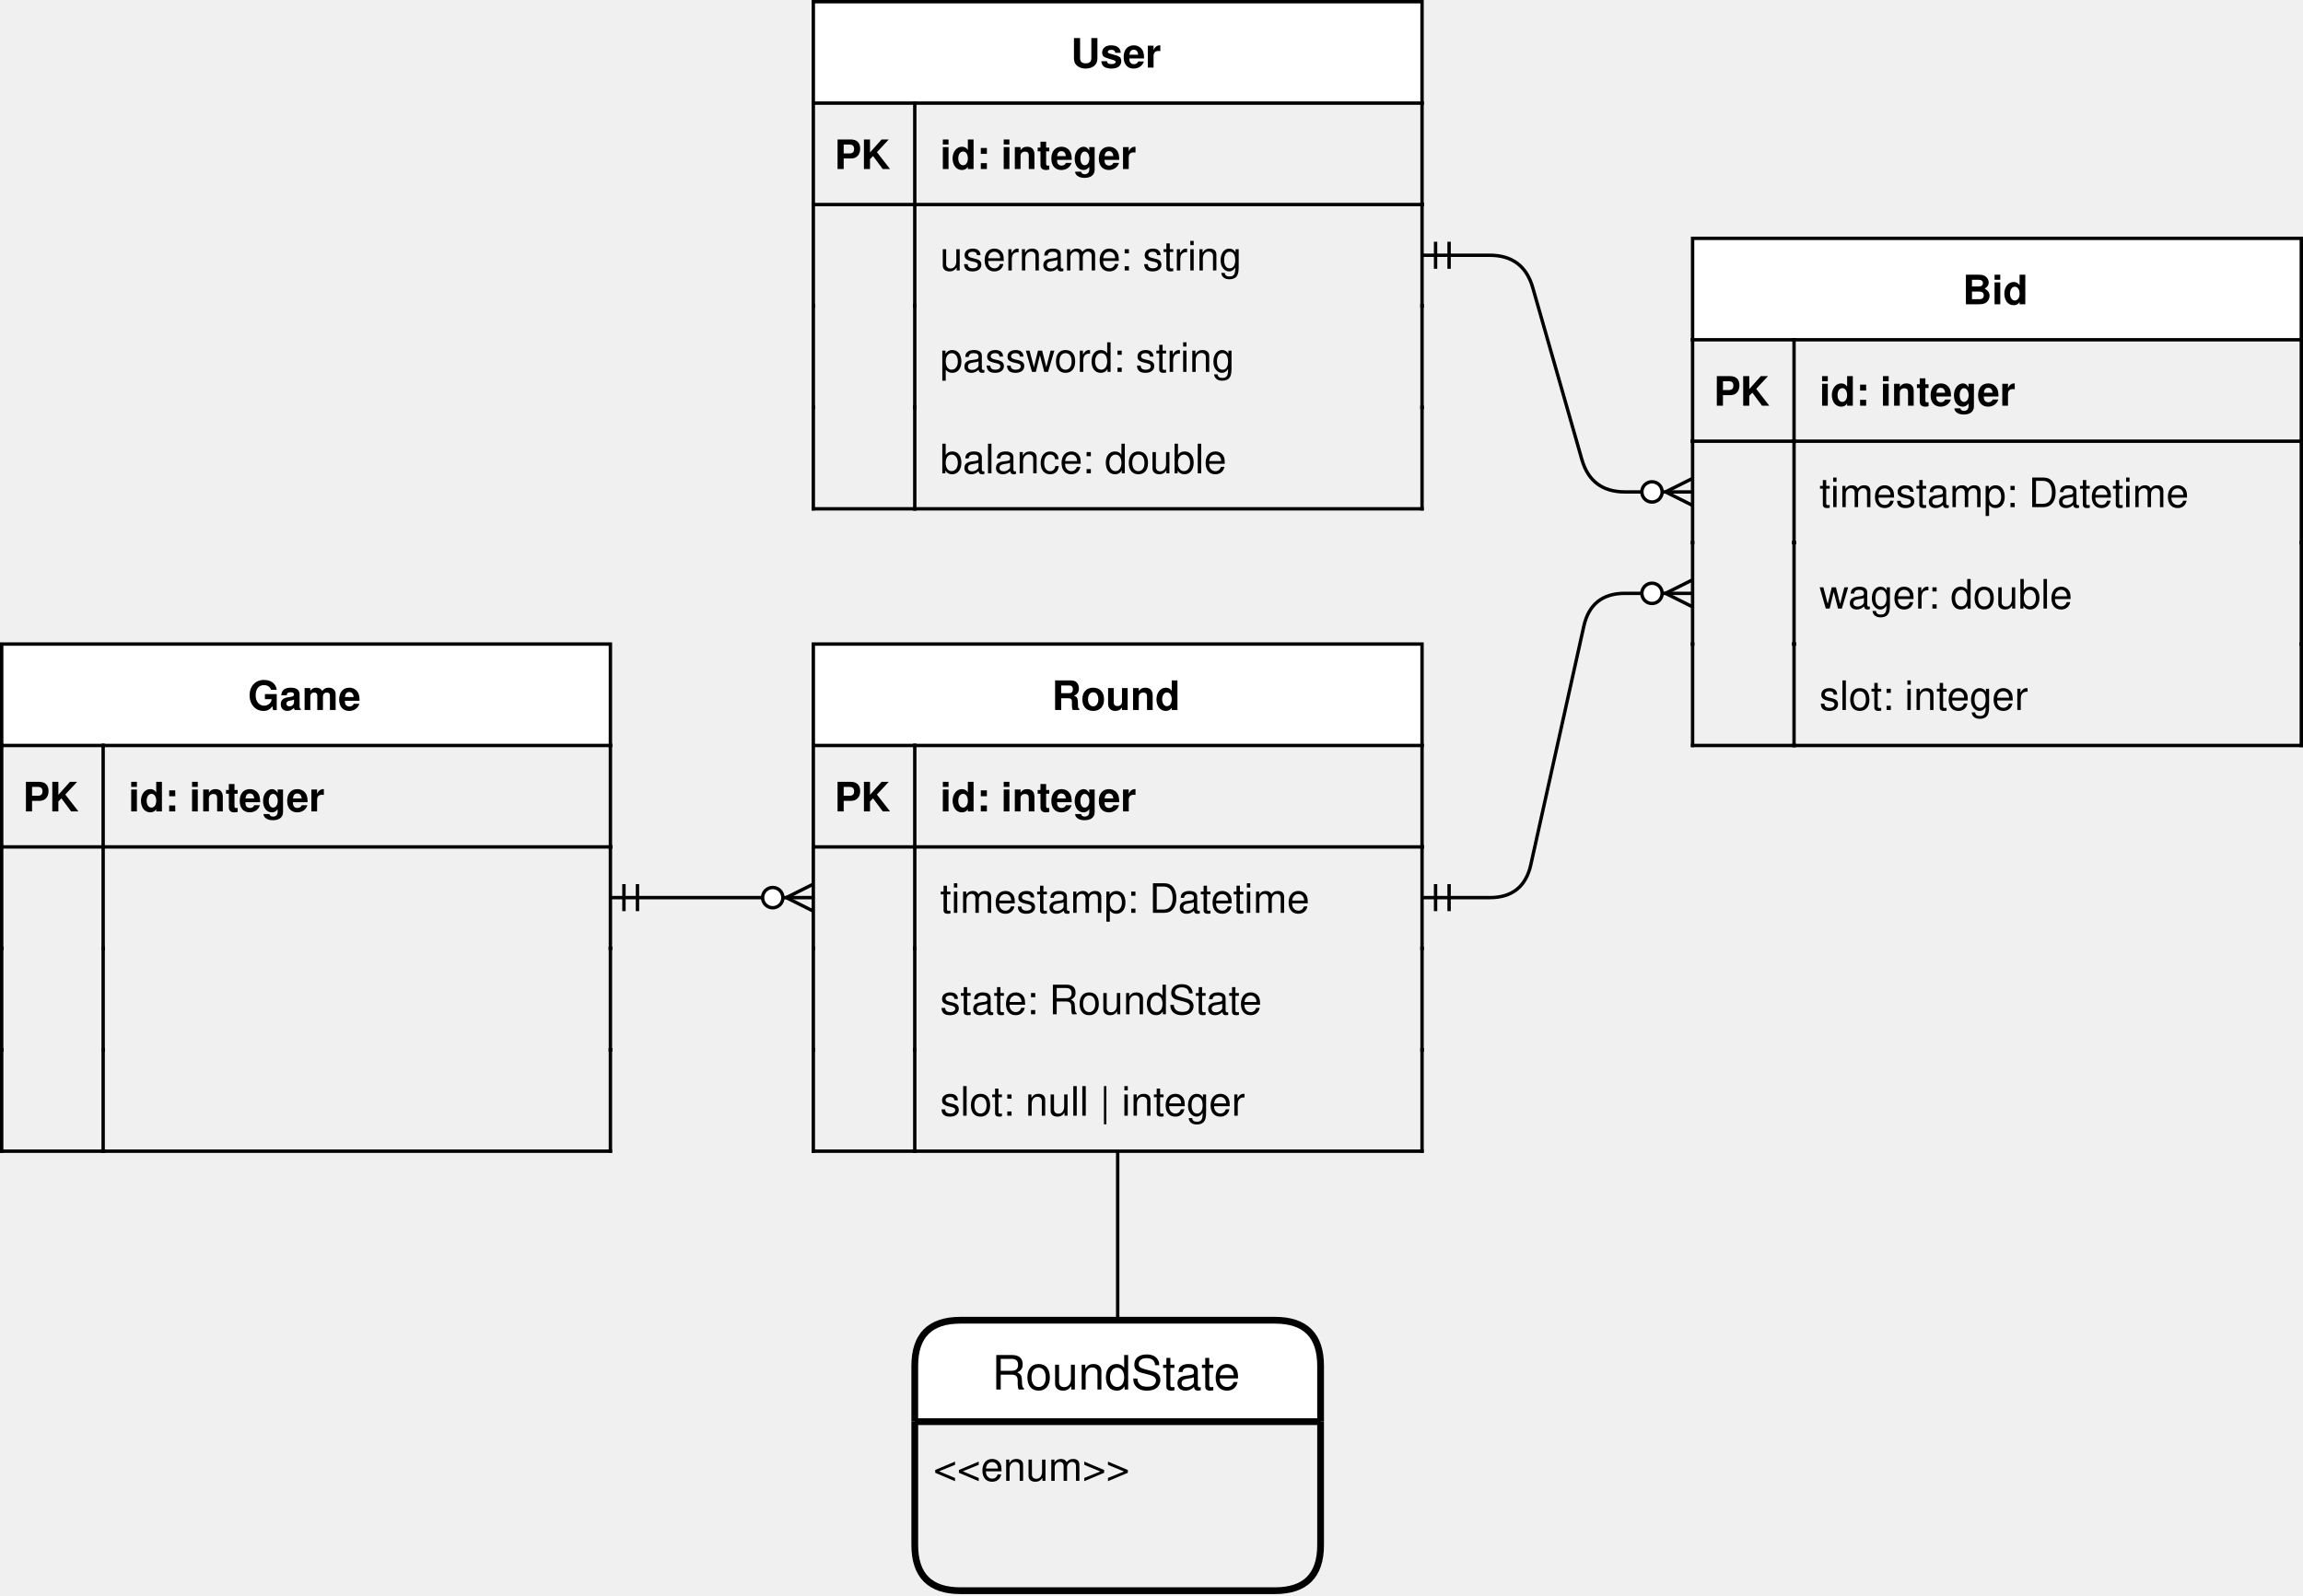
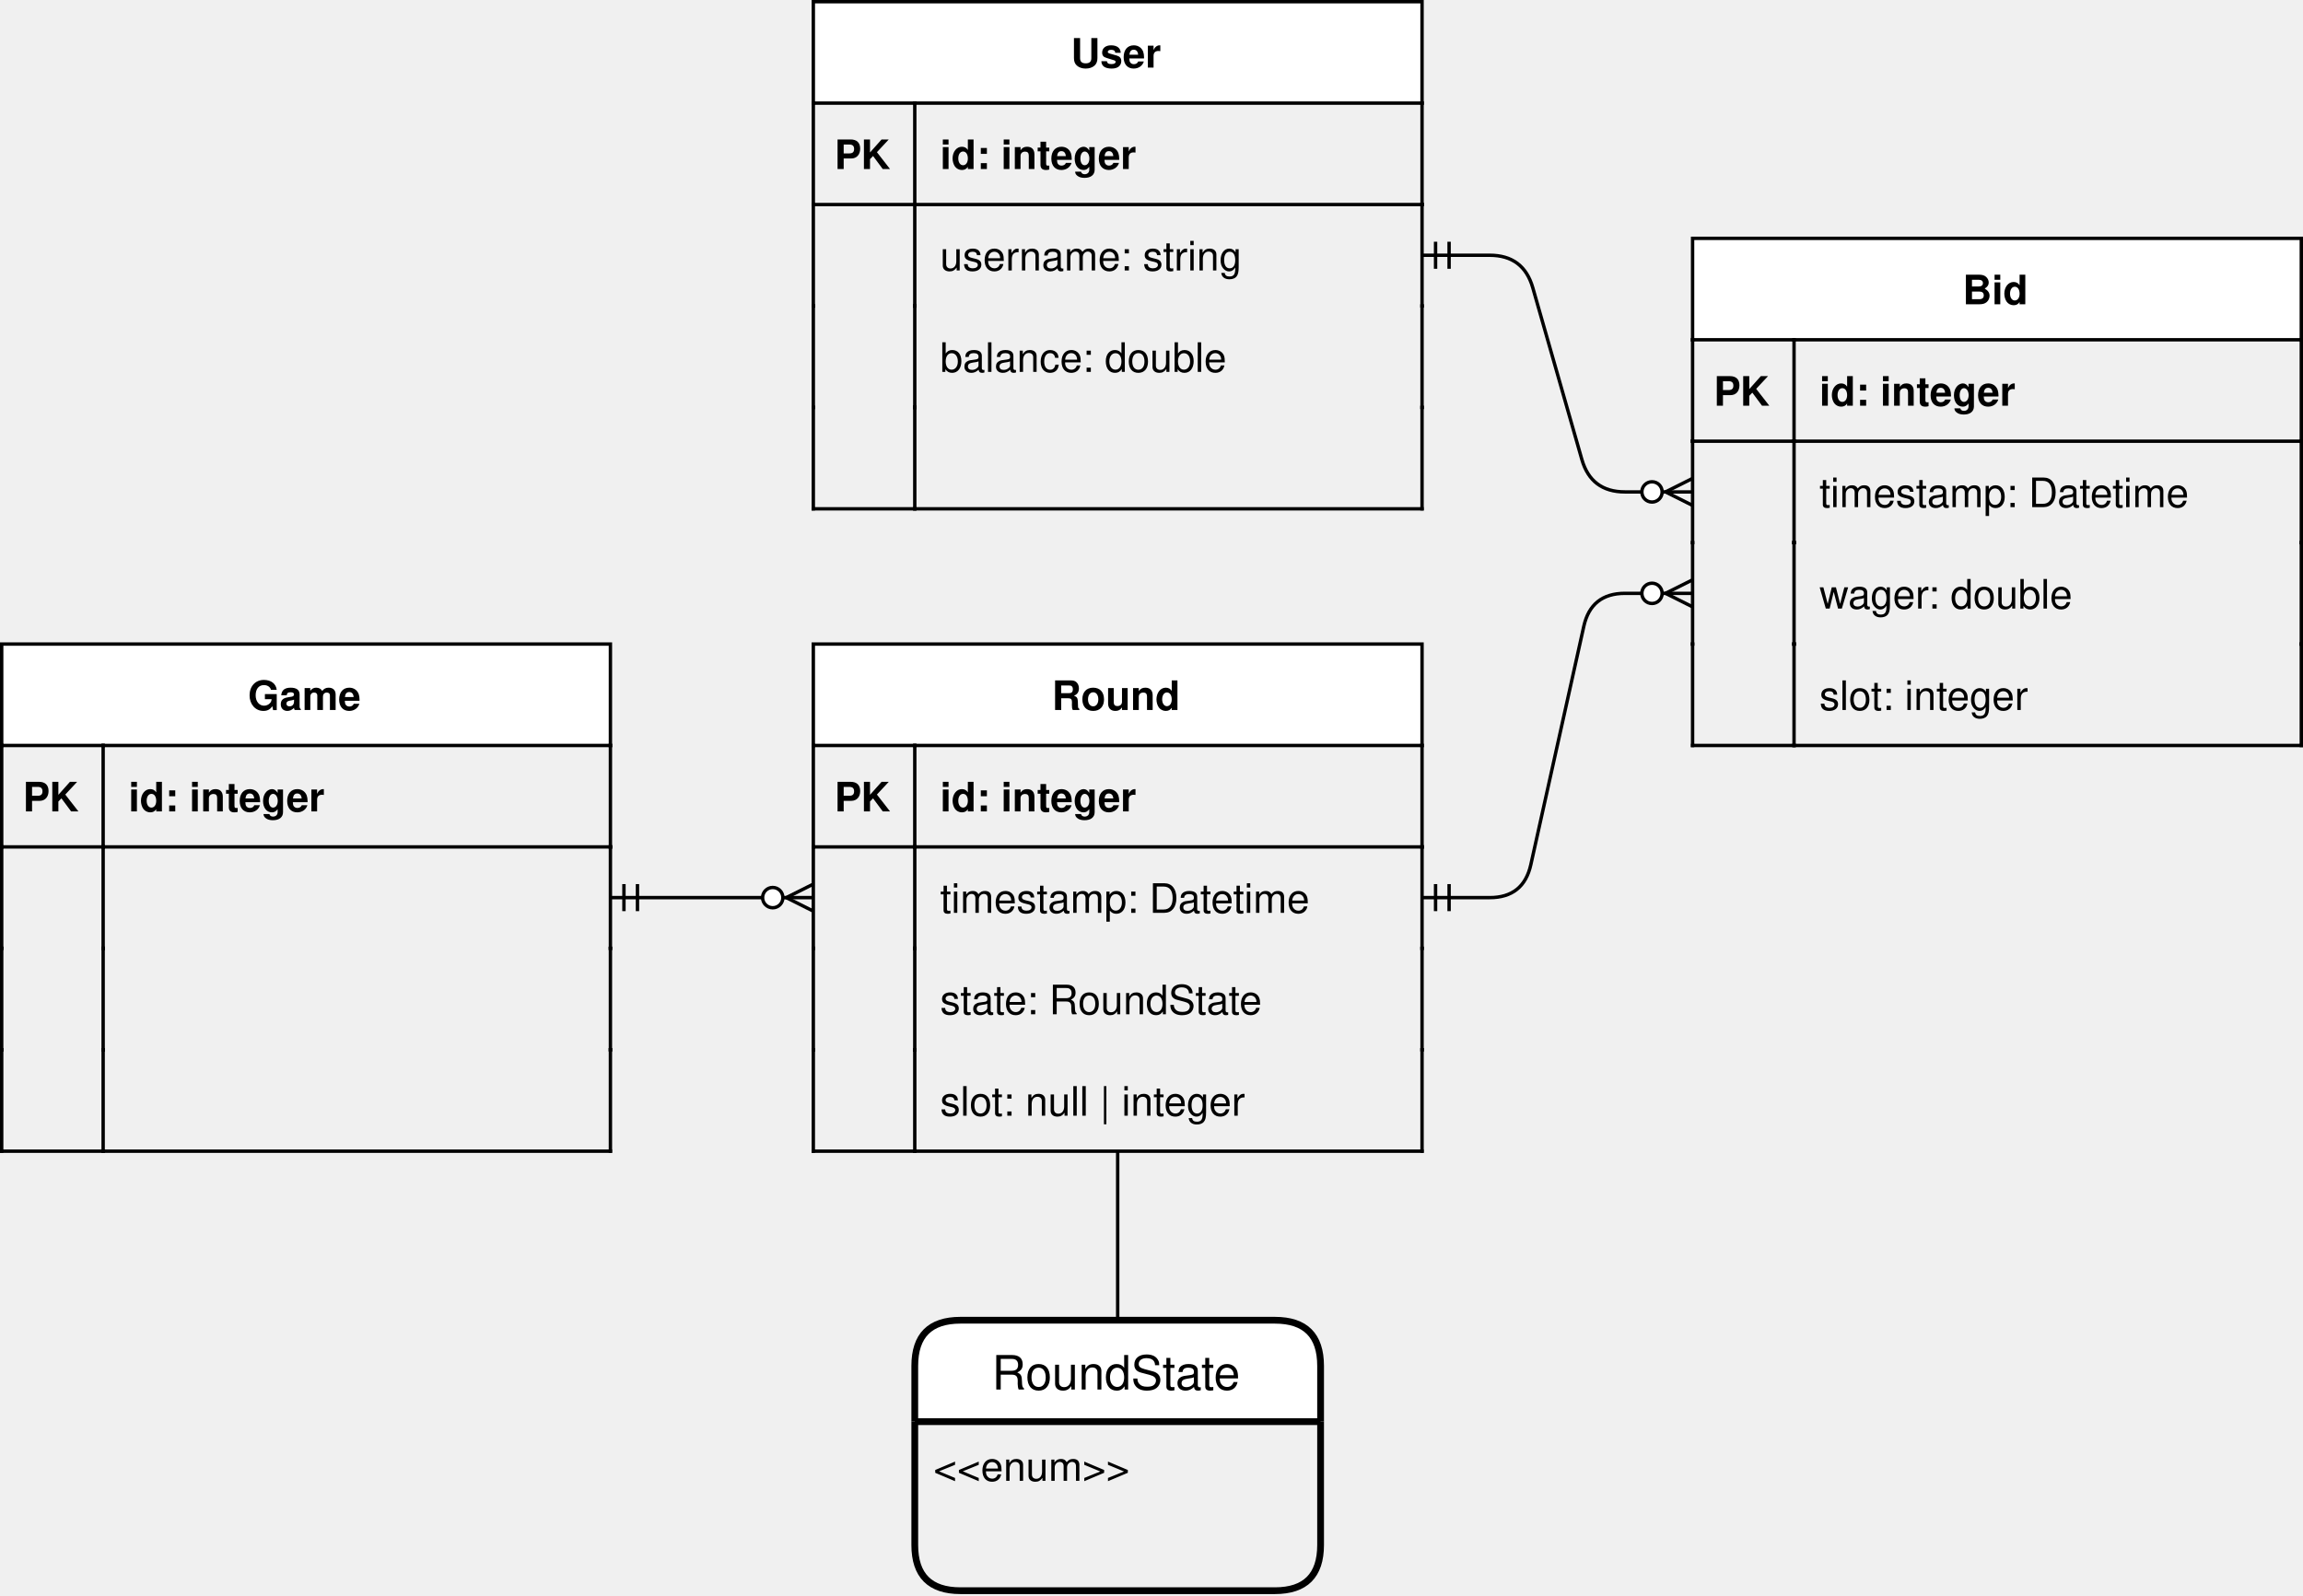
- <svg xmlns="http://www.w3.org/2000/svg" host="65bd71144e" version="1.1" width="681px" height="472px" viewBox="-0.5 -0.5 681 472" content="&lt;mxfile&gt;&lt;diagram id=&quot;Sr-MF_NV3tol1x5Gkb3K&quot; name=&quot;Page-1&quot;&gt;7V1dk6I4FP01PM6UgHz42No9vVXbU9vVPVs7+5iWtFITiQWx1f71m5BEhICCi4xGqqyS3IRLuOdySE5EDHuy2DzGYDn/jgOIDGsQbAz73rAs0xr69ItZttziDYRhFoeBaJQZXsNPKIwDYV2FAUxyDQnGiITLvHGKowhOSc4G4hiv883eMcofdQlmUDG8TgFSrf+EAZlzq+8MMvsfMJzN5ZHNgahZANlYGJI5CPB6z2Q/GPYkxpjwrcVmAhELnowL3+9bRe2uYzGMSJ0dLL7DB0ArcW5/JzAWfSNbecK0m0u2ScAbM40TAmIicLEH1EAjTUAY0V3tezMtIwSWSZg255Z5iIInsMUrIh3J0vg93MDghcPC2lKEnqgzVmTO36nzV9EZVg1QOIvo9pSeJDviOIYJ7csTSIhooYZBROYDxgRu9kwiLI8QLyCJt7SJqLVcAZHIUWskyusMcdMXtvk+2jINgMiy2c53BgTdEFiU42IruBzG5IUl0XiO4/CTIYFE5PZxSsvrcIFARLMTBAXTGKdXYxrvEKEJRpiBGeEIKniyRkGMlz9APINEGJY4jEh6ys6YfmgQJoOvjuHQvk5o2czK9MOax2SCo4TENG+YD0jhW0MG4ZjgpXCK4Lv0H4sQs+03TAheVIJt1QZbgGvXxNZuAdqhAu3zn5Xg0rMiIUAvlMVANEMcipTUQAZFCV6lEdxFrRjO4gWGaeTeUcpL8zAIYFQaZbt2lPfCajeMqnCWBaCxN4AoSUSA0AxfRUGiQLXrZy30HAU9VnPHWlAymh3gzm6glNzI246TJZiG0eyJ7+kWsHbOgPWm+opyWsW+lrt2wXd7Vq7FyoN2WNntkJW9+tB2cyHDIJT+6lOyWzvEGlGyr0C3Spj7BeTETJOZUuCl83LbAOvMw6Oeh7vk4boznzZ4WE7xr5yIR7VjrBERm6aC3RIkyRrHgX5MXB9hnZnYVAWknorPSMWm1SUXN1ChLpiLzfpR1omMVZ3pDdDrZypGxQFesUBqwcUNENaZjB0V8jGtO8jHxrWI+Qq2Jfp+JdyOpE2p99aVFloR8x1VNOxvkofV/CNo80y/CDnfUUXBK9Lzj8XZ0f4+6ajKn7aK/oloa33PVNXDnpsPT2D+Hzd3Keo7DYTCC5vAHAuyrz0xy0TZA4+EC5q2YLHk/HxPD8VMl07QraOsMyG7qojYE/I5CblLdd9tIBdeFyG7+itKrioHrgEbH2uhJ52Ir9ZUrOpJPRWfk4o7VffdBqrUlXFxRZR14mJVdUoQ+9H4FekWreOrNRerMtUL83uYkI2bUPeLP9Uf+jVptBV13+0VpJbVfZ7rF6Huu6qCpI+67+ovInmqiHSr6n4V2jrfNb1eTGp5BnOEmzv9yb62YpKnv5jkqWLSran7VShrTci9pNQtIXep7nvaKkqe/oqSV6IoEeqck3GqNbymZW3p+AZVJa/BY489HbdAx50q/F4DZerK+Lgiyjrxsao8ZQp/tErbGt7keoSM1sHWmZglJeyh/wgOzIVuSe3/nWK/3wtKLYv9HKqLEPt9VVDSR+z39deUfFVTulWxvwptre+ZvbbU8mTmCDd3Kfb72mpLvv7akt/gj7MuhIlbh1Nr5u1lpG6Zt0tV39dWRfL1V5H8i3sC7ozMe4M6kSSCnnk7Yt5OBfxRA7Xpuqh3VBFljah3pKpJ2lJvFZxaU2+Nf8eCwQxKPYcGKyTbF4gACXH0kNVw1Ydzr2kxdiYLJC4wGAV37IUFtPjw8glj/AN/B9FWMnZWtwBR8FeaE/Q48fanvF5Z4V9W+OrI4v1mv/JekjnvPOtxJczClOBVPBWt5HMJRDK8UetZyN0bEXIKvTTGaZA+8h05kBTP7I6SpZs7zC8R7MrSBT8BsVeWBIojr+DIKTriZ604OiWbaohXvyObTssKeUPMZcXx0fZZs+KLaefR9AfOaWnxZXd+Mi9GBU8t5kUN3et68sJS06Lqkciu0mL31hb5LhrrxKzwBoWkMM+XFBUPg1X8QEsM3I3iWi8Fd/prt9abmxOYRslactbile0pRxjsyDAQO+1n2bCwosEnGjH+tXtrDstDvkb8LBNnYJQsG+9ek5NOKEAyh3JWoiw51xqvHFlhHhXuH2VLzFZJTvptjPnL5BYXkfTU+DeMVgu6PRM28V1AvTjYS+NeGD6WjCjzg8JhCW+w0IZTgO7EAdIxKIdsb7AaY5qLe2U2wjUaLAuPmj8DVoZIG2v+o9FBxhWBK6dTUUkt30IkJ9unceeobKRVEaXanFgRA1rM3kHFCSp7k5f98B8=&lt;/diagram&gt;&lt;/mxfile&gt;">
+ <svg xmlns="http://www.w3.org/2000/svg" host="65bd71144e" version="1.1" width="681px" height="472px" viewBox="-0.5 -0.5 681 472" content="&lt;mxfile&gt;&lt;diagram id=&quot;Sr-MF_NV3tol1x5Gkb3K&quot; name=&quot;Page-1&quot;&gt;7V1db6M4FP01PM4ohPL1OEk7XWk72iqd1e4+usFN0Dg4AqdJ+uvXBhsCJpFpKUMMUtTia3PB91wO9nEIhjXfHO5jsF3/wAFExnQSHAzr1phOPdOnf5nhmBnciZcZVnEYZCazMDyFb5AbJ9y6CwOYlBoSjBEJt2XjEkcRXJKSDcQx3pebvWBUPuoWrKBkeFoCJFv/CQOy5t2yJ4X9Dxiu1uLI5oTXbIBozA3JGgR4f2Ky7gxrHmNMsq3NYQ4Ri52IS7bf9zO1+YnFMCIqO0yzHV4B2vG+/Z3AmJ8bOYoO09Pcsk0CnplplhAQE46LNaEGGmkCwojuat2aaRkhsE3CtHlmWYcoeABHvCPCkSjNXsIDDBYZLKwtReiBOmNF5vyFOn/iJ8OqAQpXEd1e0k6yI85imNBzeQAJ4S3kMPDIvMKYwMOJiYflHuINJPGRNuG1U4dDxHN06vPyvkDc9LhtfYq2SAPAs2yV+y6AoBsci3pcLAmXy5gsWBLN1jgO3xgSiEfuFKe0vA83CEQ0O0FQMc1wejWm8Q4RmmOEGZgRjqCEJ2sUxHj7E8QrSLhhi8OIpF22Z/RDgzCffLUNm57rnJbNokw/rHlM5jhKSEzzhvmAFL49ZBDOCN5ypwi+CP8xDzHbfsaE4M1ZsKfKYHNwLUVsrRagvZGgffzzLLi0VyQEaEFZDEQrlEGRkhoooKjBqzaCedSq4axeYJhG7gWlvLQOgwBGtVG2lKN8ElarYVS5syIAjb0BREkiAoRm+C4KEgmq/DyV0LMl9FjNN9aCktHqAnd2A6XgxqztLNmCZRitHrI9nQrW9idgfTh/RdmtYq/krl3wnZGVlVh50g4rOx2ysqsObTcXMgxC4U+dkh3lEGtEyZ4E3S5h7jcwI2aazJQC+87LbQOsMw/7Iw93ycOqM582eFhM8a+ciH3lGGtExKYpYfcM6NWz5EQc4B2LoxZErA6wzkRsyvrRyMSfyMTmtEsqbiBC9ZiKTfUo68TFssykB/E2gFNn5rVlfGe07iL5GoMQ7m3BkULbVZURWhHubVkgHO+I6sp9nta9lO5tWQC8Uu0+T9NB3RRtWeUbhHrfAG2t75myUjhys/pspTk3dyng2w1EwR7PVvIcHRQxi0Q5AY+EG5q2YLPN+PmWHoqZ+k7QraOsMyE7smA4EvJnEnKXSr7TQBvsMSE76hNQnQhZ1v72gI2PtRPyG+CrNRU30AtHKm6BijuV8p0GqlSfuVg9yjpxsaw6JYh9QfyKdIvW8dWai2WZasH8XiZkYxDqfvVr+TeeIo22ou47o4L0EXU/T+xeqvuOrCBdqbrvDFJEcmURaRDqfgO0db5ruqOY9JEZTHNu7vTr+XqISe4gxSRXFpO0VvcboKw1IY+SUreE3KW67+qhKLmDVJTcGkWJUOcZGadaw1Na1oOOR1UpDUODRxxHOm6BjjtV+N0GylSf+Vg9yjrxsaw8FQp/tEvbGu78eoSM1sHWmZgFJZygfw8uzIWGpPb/TrHfGwWlj4j9eVr3Uuz3ZEHpSsV+b5CakidrSoMQ+xugrfU9c9SWPjKZac7NXYr9nh7akjdIbclr8CNZPWHi1uHUmnlHGalb5u1S1ff0UJG8QapIXu+egGuLeUed6JQIRubtiHk7FfD9BmpTj6nXV4+yRtTry2qSHtTbAE6tqVfhp7BgsIJCz6HxC8lxAREgIY7uippM9cm415wydiYbxC8wGAXf2MsJaPFu8QZj/BP/ANFRMHZRtwFR8FeaE/Q48fFfcb2ywn+s8NUWxdvDaeWtIHMZaM4+Cd7FS94hseJJBKEbxdNyrLOqF3f+9oOSQi+McRqkV1g6jQtJ8cjuKEW6OTflJYK8LFxkPeJ7FUkgOXIrjuyqoywMkqP3ZJOCePU7skkpK8T9r5QVbs+y4otpldH0Jvb70uJL3mGRF37FU4t5oaB79TYvpnJaiIcie5MW+RtaxHtnpu/MCndSSQrz85LizMNgZ76gxQfuRnWtl4K7/JWv9ZbmBKZRs5ZctHhie4oRBjsyDPhOp1l2U1nRyCYaMf6VvyGH5WG2RvwoMmli1Cwb56/ESScUIFlDMSuRlpzPJmaDFWa/cv+oW2Ke1uSk18aYv05ucRBJu5b9h9FuQ7dX3Mb/V1CvDvbSuFeGjzUjyvKg8KaGN1gcwyVA3/gB0jFoBtnJYDXGNBdPymyEa5xbFvZbeQasDpE21vx9/yLj8sDV0ymvpJbvIRKTbSXu9OtGWqr3VGVOPBMDWizeN5URVPHSLuvufw==&lt;/diagram&gt;&lt;/mxfile&gt;">
  <defs>
    <clipPath id="mx-clip-240-30-30-30-0">
      <rect x="240" y="30" width="30" height="30" />
    </clipPath>
    <clipPath id="mx-clip-276-30-144-30-0">
      <rect x="276" y="30" width="144" height="30" />
    </clipPath>
    <clipPath id="mx-clip-276-60-144-30-0">
      <rect x="276" y="60" width="144" height="30" />
    </clipPath>
    <clipPath id="mx-clip-276-90-144-30-0">
      <rect x="276" y="90" width="144" height="30" />
-     </clipPath>
-     <clipPath id="mx-clip-276-120-144-30-0">
-       <rect x="276" y="120" width="144" height="30" />
    </clipPath>
    <clipPath id="mx-clip-500-100-30-30-0">
      <rect x="500" y="100" width="30" height="30" />
    </clipPath>
    <clipPath id="mx-clip-536-100-144-30-0">
      <rect x="536" y="100" width="144" height="30" />
    </clipPath>
    <clipPath id="mx-clip-536-130-144-30-0">
      <rect x="536" y="130" width="144" height="30" />
    </clipPath>
    <clipPath id="mx-clip-536-160-144-30-0">
      <rect x="536" y="160" width="144" height="30" />
    </clipPath>
    <clipPath id="mx-clip-536-190-144-30-0">
      <rect x="536" y="190" width="144" height="30" />
    </clipPath>
    <clipPath id="mx-clip-240-220-30-30-0">
      <rect x="240" y="220" width="30" height="30" />
    </clipPath>
    <clipPath id="mx-clip-276-220-144-30-0">
      <rect x="276" y="220" width="144" height="30" />
    </clipPath>
    <clipPath id="mx-clip-276-250-144-30-0">
      <rect x="276" y="250" width="144" height="30" />
    </clipPath>
    <clipPath id="mx-clip-276-280-144-30-0">
      <rect x="276" y="280" width="144" height="30" />
    </clipPath>
    <clipPath id="mx-clip-276-310-144-30-0">
      <rect x="276" y="310" width="144" height="30" />
    </clipPath>
    <clipPath id="mx-clip-0-220-30-30-0">
      <rect x="0" y="220" width="30" height="30" />
    </clipPath>
    <clipPath id="mx-clip-36-220-144-30-0">
      <rect x="36" y="220" width="144" height="30" />
    </clipPath>
  </defs>
  <g>
    <path d="M 240 30 L 240 0 L 420 0 L 420 30" fill="rgb(255, 255, 255)" stroke="rgb(0, 0, 0)" stroke-miterlimit="10" pointer-events="all" />
    <path d="M 240 30 L 240 150 L 420 150 L 420 30" fill="none" stroke="rgb(0, 0, 0)" stroke-miterlimit="10" pointer-events="none" />
    <path d="M 240 30 L 420 30" fill="none" stroke="rgb(0, 0, 0)" stroke-miterlimit="10" pointer-events="none" />
    <path d="M 270 30 L 270 60 L 270 90 L 270 120 L 270 150" fill="none" stroke="rgb(0, 0, 0)" stroke-miterlimit="10" pointer-events="none" />
    <g fill="rgb(0, 0, 0)" font-family="Helvetica" font-weight="bold" pointer-events="none" text-anchor="middle" font-size="12px">
      <text x="329.5" y="19.5">
                User
            </text>
    </g>
    <path d="M 240 30 M 420 30 M 420 60 L 240 60" fill="none" stroke="rgb(0, 0, 0)" stroke-linecap="square" stroke-miterlimit="10" pointer-events="none" />
    <path d="M 240 30 M 270 30 M 270 60 M 240 60" fill="none" stroke="rgb(0, 0, 0)" stroke-linecap="square" stroke-miterlimit="10" pointer-events="none" />
    <g fill="rgb(0, 0, 0)" font-family="Helvetica" font-weight="bold" pointer-events="none" clip-path="url(#mx-clip-240-30-30-30-0)" text-anchor="middle" font-size="12px">
      <text x="254.5" y="49.5">
                PK
            </text>
    </g>
    <path d="M 270 30 M 420 30 M 420 60 M 270 60" fill="none" stroke="rgb(0, 0, 0)" stroke-linecap="square" stroke-miterlimit="10" pointer-events="none" />
    <g fill="rgb(0, 0, 0)" font-family="Helvetica" font-weight="bold" text-decoration="underline" pointer-events="none" clip-path="url(#mx-clip-276-30-144-30-0)" font-size="12px">
      <text x="277.5" y="49.5">
                id: integer
            </text>
    </g>
    <path d="M 240 60 M 270 60 M 270 90 M 240 90" fill="none" stroke="rgb(0, 0, 0)" stroke-linecap="square" stroke-miterlimit="10" pointer-events="none" />
    <path d="M 270 60 M 420 60 M 420 90 M 270 90" fill="none" stroke="rgb(0, 0, 0)" stroke-linecap="square" stroke-miterlimit="10" pointer-events="none" />
    <g fill="rgb(0, 0, 0)" font-family="Helvetica" pointer-events="none" clip-path="url(#mx-clip-276-60-144-30-0)" font-size="12px">
      <text x="277.5" y="79.5">
                username: string
            </text>
    </g>
    <path d="M 240 90 M 270 90 M 270 120 M 240 120" fill="none" stroke="rgb(0, 0, 0)" stroke-linecap="square" stroke-miterlimit="10" pointer-events="none" />
    <path d="M 270 90 M 420 90 M 420 120 M 270 120" fill="none" stroke="rgb(0, 0, 0)" stroke-linecap="square" stroke-miterlimit="10" pointer-events="none" />
    <g fill="rgb(0, 0, 0)" font-family="Helvetica" pointer-events="none" clip-path="url(#mx-clip-276-90-144-30-0)" font-size="12px">
      <text x="277.5" y="109.5">
-                 password: string
+                 balance: double
            </text>
    </g>
    <path d="M 240 120 M 270 120 M 270 150 M 240 150" fill="none" stroke="rgb(0, 0, 0)" stroke-linecap="square" stroke-miterlimit="10" pointer-events="none" />
    <path d="M 270 120 M 420 120 M 420 150 M 270 150" fill="none" stroke="rgb(0, 0, 0)" stroke-linecap="square" stroke-miterlimit="10" pointer-events="none" />
-     <g fill="rgb(0, 0, 0)" font-family="Helvetica" pointer-events="none" clip-path="url(#mx-clip-276-120-144-30-0)" font-size="12px">
-       <text x="277.5" y="139.5">
-                 balance: double
-             </text>
-     </g>
    <path d="M 500 100 L 500 70 L 680 70 L 680 100" fill="rgb(255, 255, 255)" stroke="rgb(0, 0, 0)" stroke-miterlimit="10" pointer-events="none" />
    <path d="M 500 100 L 500 220 L 680 220 L 680 100" fill="none" stroke="rgb(0, 0, 0)" stroke-miterlimit="10" pointer-events="none" />
    <path d="M 500 100 L 680 100" fill="none" stroke="rgb(0, 0, 0)" stroke-miterlimit="10" pointer-events="none" />
    <path d="M 530 100 L 530 130 L 530 160 L 530 190 L 530 220" fill="none" stroke="rgb(0, 0, 0)" stroke-miterlimit="10" pointer-events="none" />
    <g fill="rgb(0, 0, 0)" font-family="Helvetica" font-weight="bold" pointer-events="none" text-anchor="middle" font-size="12px">
      <text x="589.5" y="89.5">
                Bid
            </text>
    </g>
    <path d="M 500 100 M 680 100 M 680 130 L 500 130" fill="none" stroke="rgb(0, 0, 0)" stroke-linecap="square" stroke-miterlimit="10" pointer-events="none" />
    <path d="M 500 100 M 530 100 M 530 130 M 500 130" fill="none" stroke="rgb(0, 0, 0)" stroke-linecap="square" stroke-miterlimit="10" pointer-events="none" />
    <g fill="rgb(0, 0, 0)" font-family="Helvetica" font-weight="bold" pointer-events="none" clip-path="url(#mx-clip-500-100-30-30-0)" text-anchor="middle" font-size="12px">
      <text x="514.5" y="119.5">
                PK
            </text>
    </g>
    <path d="M 530 100 M 680 100 M 680 130 M 530 130" fill="none" stroke="rgb(0, 0, 0)" stroke-linecap="square" stroke-miterlimit="10" pointer-events="none" />
    <g fill="rgb(0, 0, 0)" font-family="Helvetica" font-weight="bold" text-decoration="underline" pointer-events="none" clip-path="url(#mx-clip-536-100-144-30-0)" font-size="12px">
      <text x="537.5" y="119.5">
                id: integer
            </text>
    </g>
    <path d="M 500 130 M 530 130 M 530 160 M 500 160" fill="none" stroke="rgb(0, 0, 0)" stroke-linecap="square" stroke-miterlimit="10" pointer-events="none" />
    <path d="M 530 130 M 680 130 M 680 160 M 530 160" fill="none" stroke="rgb(0, 0, 0)" stroke-linecap="square" stroke-miterlimit="10" pointer-events="none" />
    <g fill="rgb(0, 0, 0)" font-family="Helvetica" pointer-events="none" clip-path="url(#mx-clip-536-130-144-30-0)" font-size="12px">
      <text x="537.5" y="149.5">
                timestamp: Datetime
            </text>
    </g>
    <path d="M 500 160 M 530 160 M 530 190 M 500 190" fill="none" stroke="rgb(0, 0, 0)" stroke-linecap="square" stroke-miterlimit="10" pointer-events="none" />
    <path d="M 530 160 M 680 160 M 680 190 M 530 190" fill="none" stroke="rgb(0, 0, 0)" stroke-linecap="square" stroke-miterlimit="10" pointer-events="none" />
    <g fill="rgb(0, 0, 0)" font-family="Helvetica" pointer-events="none" clip-path="url(#mx-clip-536-160-144-30-0)" font-size="12px">
      <text x="537.5" y="179.5">
                wager: double
            </text>
    </g>
    <path d="M 500 190 M 530 190 M 530 220 M 500 220" fill="none" stroke="rgb(0, 0, 0)" stroke-linecap="square" stroke-miterlimit="10" pointer-events="none" />
    <path d="M 530 190 M 680 190 M 680 220 M 530 220" fill="none" stroke="rgb(0, 0, 0)" stroke-linecap="square" stroke-miterlimit="10" pointer-events="none" />
    <g fill="rgb(0, 0, 0)" font-family="Helvetica" pointer-events="none" clip-path="url(#mx-clip-536-190-144-30-0)" font-size="12px">
      <text x="537.5" y="209.5">
                slot: integer
            </text>
    </g>
    <path d="M 240 220 L 240 190 L 420 190 L 420 220" fill="rgb(255, 255, 255)" stroke="rgb(0, 0, 0)" stroke-miterlimit="10" pointer-events="none" />
    <path d="M 240 220 L 240 340 L 420 340 L 420 220" fill="none" stroke="rgb(0, 0, 0)" stroke-miterlimit="10" pointer-events="none" />
    <path d="M 240 220 L 420 220" fill="none" stroke="rgb(0, 0, 0)" stroke-miterlimit="10" pointer-events="none" />
    <path d="M 270 220 L 270 250 L 270 280 L 270 310 L 270 340" fill="none" stroke="rgb(0, 0, 0)" stroke-miterlimit="10" pointer-events="none" />
    <g fill="rgb(0, 0, 0)" font-family="Helvetica" font-weight="bold" pointer-events="none" text-anchor="middle" font-size="12px">
      <text x="329.5" y="209.5">
                Round
            </text>
    </g>
    <path d="M 240 220 M 420 220 M 420 250 L 240 250" fill="none" stroke="rgb(0, 0, 0)" stroke-linecap="square" stroke-miterlimit="10" pointer-events="none" />
    <path d="M 240 220 M 270 220 M 270 250 M 240 250" fill="none" stroke="rgb(0, 0, 0)" stroke-linecap="square" stroke-miterlimit="10" pointer-events="none" />
    <g fill="rgb(0, 0, 0)" font-family="Helvetica" font-weight="bold" pointer-events="none" clip-path="url(#mx-clip-240-220-30-30-0)" text-anchor="middle" font-size="12px">
      <text x="254.5" y="239.5">
                PK
            </text>
    </g>
    <path d="M 270 220 M 420 220 M 420 250 M 270 250" fill="none" stroke="rgb(0, 0, 0)" stroke-linecap="square" stroke-miterlimit="10" pointer-events="none" />
    <g fill="rgb(0, 0, 0)" font-family="Helvetica" font-weight="bold" text-decoration="underline" pointer-events="none" clip-path="url(#mx-clip-276-220-144-30-0)" font-size="12px">
      <text x="277.5" y="239.5">
                id: integer
            </text>
    </g>
    <path d="M 240 250 M 270 250 M 270 280 M 240 280" fill="none" stroke="rgb(0, 0, 0)" stroke-linecap="square" stroke-miterlimit="10" pointer-events="none" />
    <path d="M 270 250 M 420 250 M 420 280 M 270 280" fill="none" stroke="rgb(0, 0, 0)" stroke-linecap="square" stroke-miterlimit="10" pointer-events="none" />
    <g fill="rgb(0, 0, 0)" font-family="Helvetica" pointer-events="none" clip-path="url(#mx-clip-276-250-144-30-0)" font-size="12px">
      <text x="277.5" y="269.5">
                timestamp: Datetime
            </text>
    </g>
    <path d="M 240 280 M 270 280 M 270 310 M 240 310" fill="none" stroke="rgb(0, 0, 0)" stroke-linecap="square" stroke-miterlimit="10" pointer-events="none" />
    <path d="M 270 280 M 420 280 M 420 310 M 270 310" fill="none" stroke="rgb(0, 0, 0)" stroke-linecap="square" stroke-miterlimit="10" pointer-events="none" />
    <g fill="rgb(0, 0, 0)" font-family="Helvetica" pointer-events="none" clip-path="url(#mx-clip-276-280-144-30-0)" font-size="12px">
      <text x="277.5" y="299.5">
                state: RoundState
            </text>
    </g>
    <path d="M 240 310 M 270 310 M 270 340 M 240 340" fill="none" stroke="rgb(0, 0, 0)" stroke-linecap="square" stroke-miterlimit="10" pointer-events="none" />
    <path d="M 270 310 M 420 310 M 420 340 M 270 340" fill="none" stroke="rgb(0, 0, 0)" stroke-linecap="square" stroke-miterlimit="10" pointer-events="none" />
    <g fill="rgb(0, 0, 0)" font-family="Helvetica" pointer-events="none" clip-path="url(#mx-clip-276-310-144-30-0)" font-size="12px">
      <text x="277.5" y="329.5">
                slot: null | integer
            </text>
    </g>
    <path d="M 0 220 L 0 190 L 180 190 L 180 220" fill="rgb(255, 255, 255)" stroke="rgb(0, 0, 0)" stroke-miterlimit="10" pointer-events="none" />
    <path d="M 0 220 L 0 340 L 180 340 L 180 220" fill="none" stroke="rgb(0, 0, 0)" stroke-miterlimit="10" pointer-events="none" />
    <path d="M 0 220 L 180 220" fill="none" stroke="rgb(0, 0, 0)" stroke-miterlimit="10" pointer-events="none" />
    <path d="M 30 220 L 30 250 L 30 280 L 30 310 L 30 340" fill="none" stroke="rgb(0, 0, 0)" stroke-miterlimit="10" pointer-events="none" />
    <g fill="rgb(0, 0, 0)" font-family="Helvetica" font-weight="bold" pointer-events="none" text-anchor="middle" font-size="12px">
      <text x="89.5" y="209.5">
                Game
            </text>
    </g>
    <path d="M 0 220 M 180 220 M 180 250 L 0 250" fill="none" stroke="rgb(0, 0, 0)" stroke-linecap="square" stroke-miterlimit="10" pointer-events="none" />
    <path d="M 0 220 M 30 220 M 30 250 M 0 250" fill="none" stroke="rgb(0, 0, 0)" stroke-linecap="square" stroke-miterlimit="10" pointer-events="none" />
    <g fill="rgb(0, 0, 0)" font-family="Helvetica" font-weight="bold" pointer-events="none" clip-path="url(#mx-clip-0-220-30-30-0)" text-anchor="middle" font-size="12px">
      <text x="14.5" y="239.5">
                PK
            </text>
    </g>
    <path d="M 30 220 M 180 220 M 180 250 M 30 250" fill="none" stroke="rgb(0, 0, 0)" stroke-linecap="square" stroke-miterlimit="10" pointer-events="none" />
    <g fill="rgb(0, 0, 0)" font-family="Helvetica" font-weight="bold" text-decoration="underline" pointer-events="none" clip-path="url(#mx-clip-36-220-144-30-0)" font-size="12px">
      <text x="37.5" y="239.5">
                id: integer
            </text>
    </g>
    <path d="M 0 250 M 30 250 M 30 280 M 0 280" fill="none" stroke="rgb(0, 0, 0)" stroke-linecap="square" stroke-miterlimit="10" pointer-events="none" />
    <path d="M 30 250 M 180 250 M 180 280 M 30 280" fill="none" stroke="rgb(0, 0, 0)" stroke-linecap="square" stroke-miterlimit="10" pointer-events="none" />
    <path d="M 0 280 M 30 280 M 30 310 M 0 310" fill="none" stroke="rgb(0, 0, 0)" stroke-linecap="square" stroke-miterlimit="10" pointer-events="none" />
    <path d="M 30 280 M 180 280 M 180 310 M 30 310" fill="none" stroke="rgb(0, 0, 0)" stroke-linecap="square" stroke-miterlimit="10" pointer-events="none" />
    <path d="M 0 310 M 30 310 M 30 340 M 0 340" fill="none" stroke="rgb(0, 0, 0)" stroke-linecap="square" stroke-miterlimit="10" pointer-events="none" />
    <path d="M 30 310 M 180 310 M 180 340 M 30 340" fill="none" stroke="rgb(0, 0, 0)" stroke-linecap="square" stroke-miterlimit="10" pointer-events="none" />
    <path d="M 420 265 L 440 265 Q 450 265 452.17 255.24 L 467.83 184.76 Q 470 175 480 175 L 500 175" fill="none" stroke="rgb(0, 0, 0)" stroke-miterlimit="10" pointer-events="none" />
    <path d="M 424 261 L 424 269 M 428 261 L 428 269" fill="none" stroke="rgb(0, 0, 0)" stroke-miterlimit="10" pointer-events="none" />
    <ellipse cx="488" cy="175" rx="3" ry="3" fill="#ffffff" stroke="rgb(0, 0, 0)" pointer-events="none" />
    <path d="M 500 171 L 492 175 L 500 179" fill="none" stroke="rgb(0, 0, 0)" stroke-miterlimit="10" pointer-events="none" />
    <path d="M 180 265 L 200 265 Q 210 265 220 265 L 240 265" fill="none" stroke="rgb(0, 0, 0)" stroke-miterlimit="10" pointer-events="none" />
    <path d="M 184 261 L 184 269 M 188 261 L 188 269" fill="none" stroke="rgb(0, 0, 0)" stroke-miterlimit="10" pointer-events="none" />
    <ellipse cx="228" cy="265" rx="3" ry="3" fill="#ffffff" stroke="rgb(0, 0, 0)" pointer-events="none" />
    <path d="M 240 261 L 232 265 L 240 269" fill="none" stroke="rgb(0, 0, 0)" stroke-miterlimit="10" pointer-events="none" />
    <path d="M 420 75 L 440 75 Q 450 75 452.75 84.62 L 467.25 135.38 Q 470 145 480 145 L 500 145" fill="none" stroke="rgb(0, 0, 0)" stroke-miterlimit="10" pointer-events="none" />
    <path d="M 424 71 L 424 79 M 428 71 L 428 79" fill="none" stroke="rgb(0, 0, 0)" stroke-miterlimit="10" pointer-events="none" />
    <ellipse cx="488" cy="145" rx="3" ry="3" fill="#ffffff" stroke="rgb(0, 0, 0)" pointer-events="none" />
    <path d="M 500 141 L 492 145 L 500 149" fill="none" stroke="rgb(0, 0, 0)" stroke-miterlimit="10" pointer-events="none" />
    <path d="M 390 420 L 390 403.5 Q 390 390 376.5 390 L 283.5 390 Q 270 390 270 403.5 L 270 420" fill="rgb(255, 255, 255)" stroke="rgb(0, 0, 0)" stroke-width="2" stroke-miterlimit="10" pointer-events="none" />
    <path d="M 270 420 L 270 456.5 Q 270 470 283.5 470 L 376.5 470 Q 390 470 390 456.5 L 390 420" fill="none" stroke="rgb(0, 0, 0)" stroke-width="2" stroke-miterlimit="10" pointer-events="none" />
    <path d="M 270 420 L 390 420" fill="none" stroke="rgb(0, 0, 0)" stroke-width="2" stroke-miterlimit="10" pointer-events="none" />
    <g fill="rgb(0, 0, 0)" font-family="Helvetica" pointer-events="none" text-anchor="middle" font-size="14px">
      <text x="329.5" y="410.5">
                RoundState
            </text>
    </g>
    <g fill="rgb(0, 0, 0)" font-family="Helvetica" pointer-events="none" font-size="12px">
      <text x="275.5" y="437.5">
                &lt;&lt;enum&gt;&gt;
            </text>
    </g>
    <path d="M 330 390 L 330 340" fill="none" stroke="rgb(0, 0, 0)" stroke-miterlimit="10" pointer-events="none" />
  </g>
</svg>
